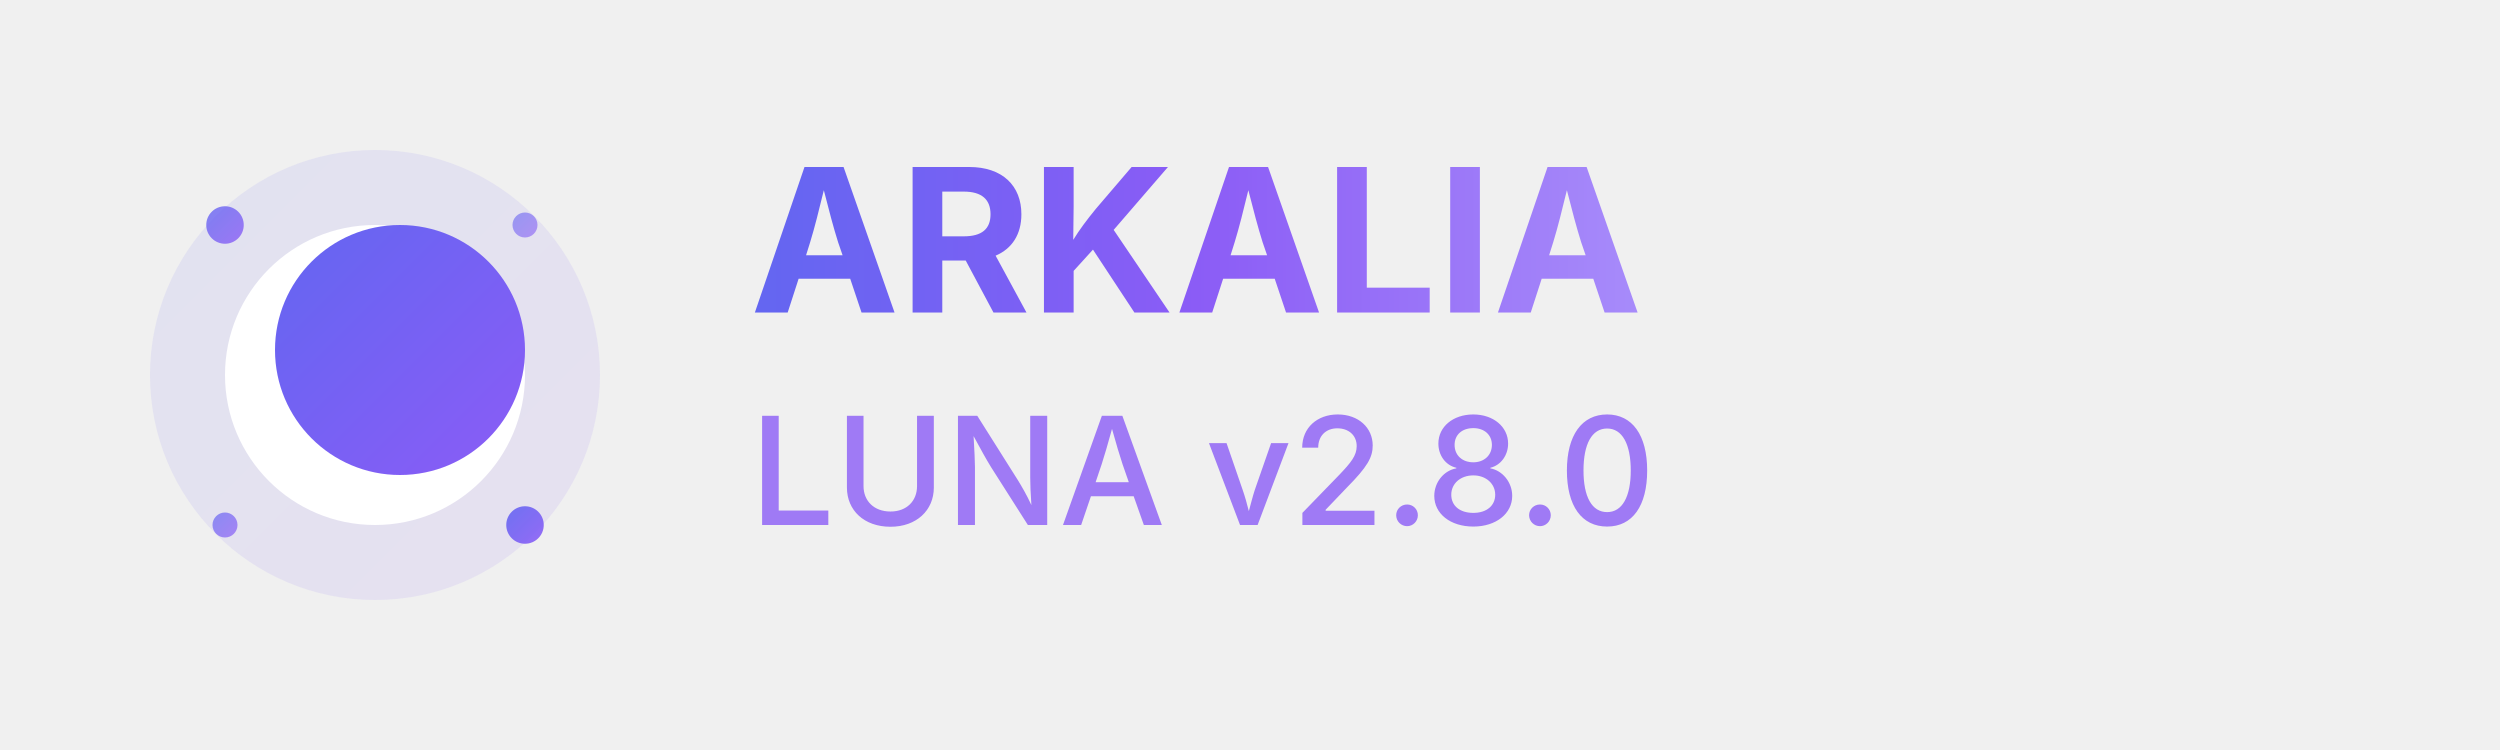
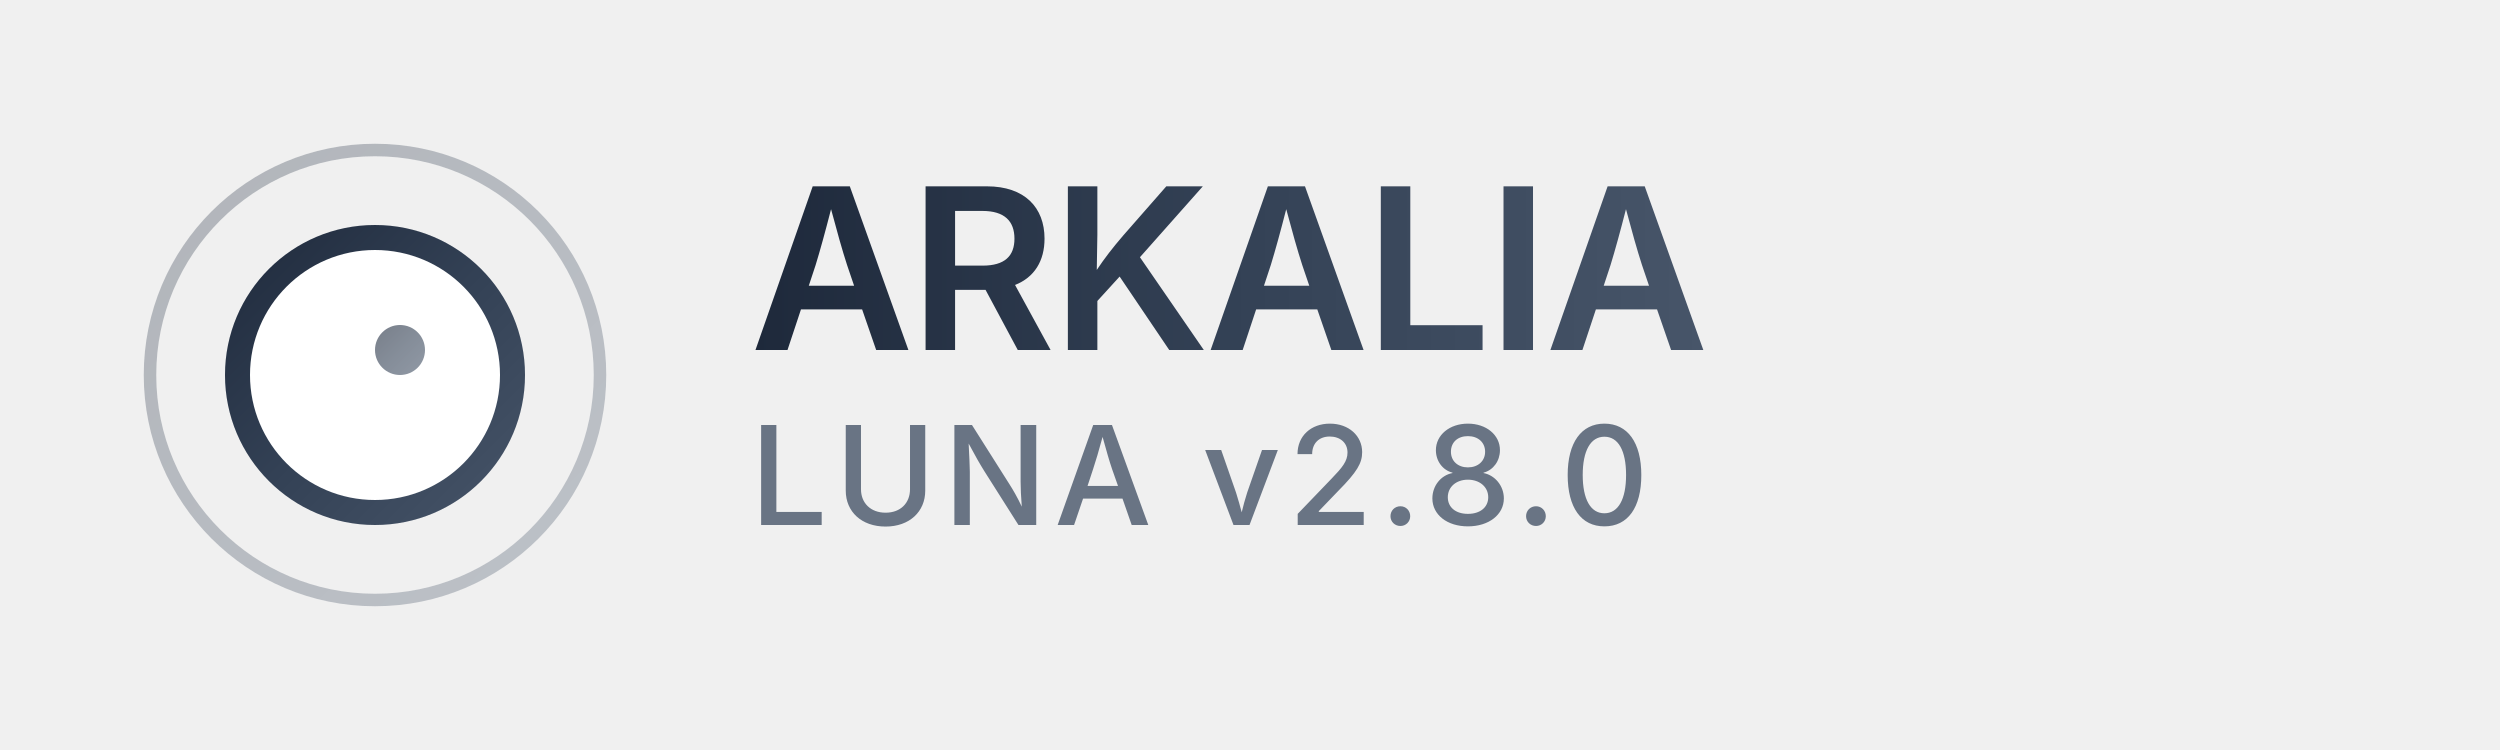
<svg xmlns="http://www.w3.org/2000/svg" width="200" height="60" viewBox="0 0 200 60" fill="none">
  <g transform="translate(10, 10)">
-     <circle cx="20" cy="20" r="18" fill="url(#logoGradient)" opacity="0.1" />
-     <circle cx="20" cy="20" r="12" fill="white" />
-     <circle cx="22" cy="18" r="10" fill="url(#logoGradient)" />
-     <circle cx="8" cy="8" r="1.5" fill="url(#logoGradient)" opacity="0.8" />
-     <circle cx="32" cy="8" r="1" fill="url(#logoGradient)" opacity="0.6" />
-     <circle cx="8" cy="32" r="1" fill="url(#logoGradient)" opacity="0.7" />
-     <circle cx="32" cy="32" r="1.5" fill="url(#logoGradient)" opacity="0.9" />
+     <circle cx="20" cy="20" r="18" fill="none" stroke="url(#logoGradient)" stroke-width="1" opacity="0.3" />
+     <circle cx="20" cy="20" r="12" fill="url(#logoGradient)" opacity="0.1" />
+     <path d="M20 8 A12 12 0 0 1 20 32 A12 12 0 0 1 20 8 Z" fill="url(#logoGradient)" />
+     <path d="M20 10 A10 10 0 0 1 20 30 A10 10 0 0 1 20 10 Z" fill="white" />
+     <circle cx="22" cy="18" r="2" fill="url(#logoGradient)" opacity="0.6" />
  </g>
-   <text x="60" y="25" font-family="Inter, Arial, sans-serif" font-size="16" font-weight="700" fill="url(#textGradient)">
+   <text x="60" y="28" font-family="Inter, Arial, sans-serif" font-size="18" font-weight="600" fill="url(#textGradient)" letter-spacing="-0.02em">
    ARKALIA
  </text>
-   <text x="60" y="42" font-family="Inter, Arial, sans-serif" font-size="12" font-weight="500" fill="#8b5cf6" opacity="0.8">
+   <text x="60" y="42" font-family="Inter, Arial, sans-serif" font-size="11" font-weight="500" fill="#475569" opacity="0.8" letter-spacing="0.05em">
    LUNA v2.8.0
  </text>
  <defs>
    <linearGradient id="logoGradient" x1="0%" y1="0%" x2="100%" y2="100%">
-       <stop offset="0%" style="stop-color:#6366f1;stop-opacity:1" />
-       <stop offset="100%" style="stop-color:#8b5cf6;stop-opacity:1" />
+       <stop offset="0%" style="stop-color:#1e293b;stop-opacity:1" />
+       <stop offset="50%" style="stop-color:#334155;stop-opacity:1" />
+       <stop offset="100%" style="stop-color:#475569;stop-opacity:1" />
    </linearGradient>
    <linearGradient id="textGradient" x1="0%" y1="0%" x2="100%" y2="0%">
-       <stop offset="0%" style="stop-color:#6366f1;stop-opacity:1" />
-       <stop offset="50%" style="stop-color:#8b5cf6;stop-opacity:1" />
-       <stop offset="100%" style="stop-color:#a78bfa;stop-opacity:1" />
+       <stop offset="0%" style="stop-color:#1e293b;stop-opacity:1" />
+       <stop offset="50%" style="stop-color:#334155;stop-opacity:1" />
+       <stop offset="100%" style="stop-color:#475569;stop-opacity:1" />
    </linearGradient>
  </defs>
</svg>
